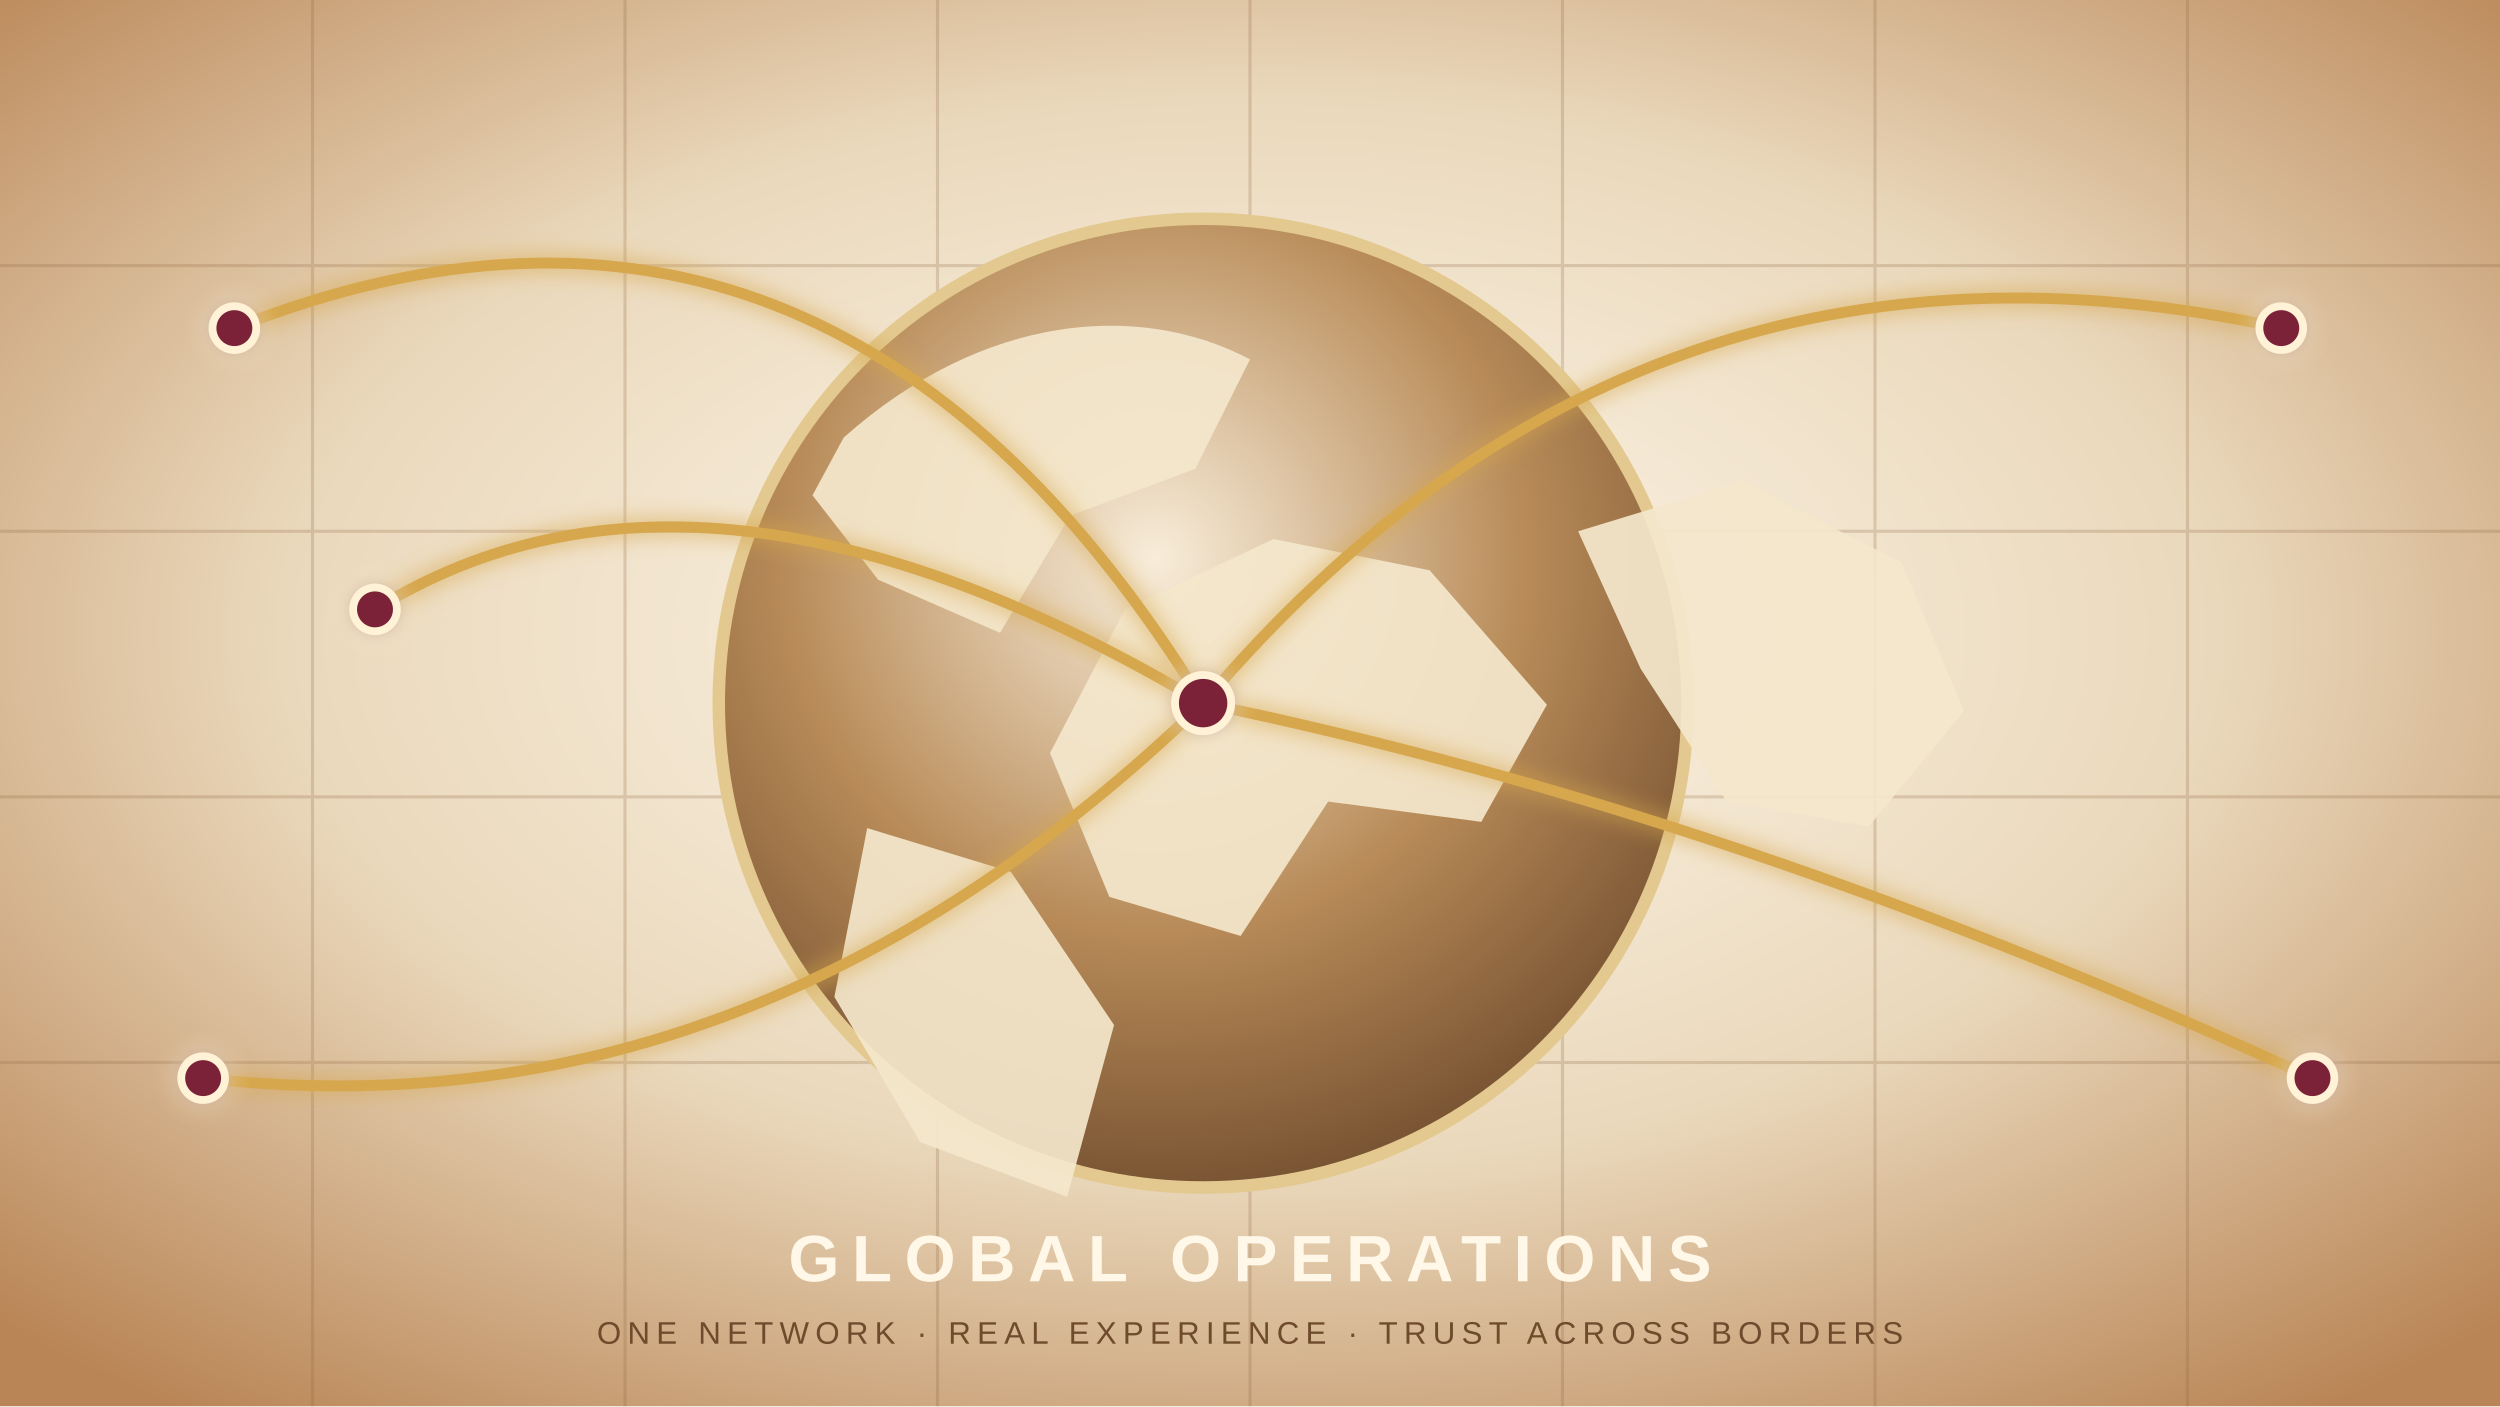
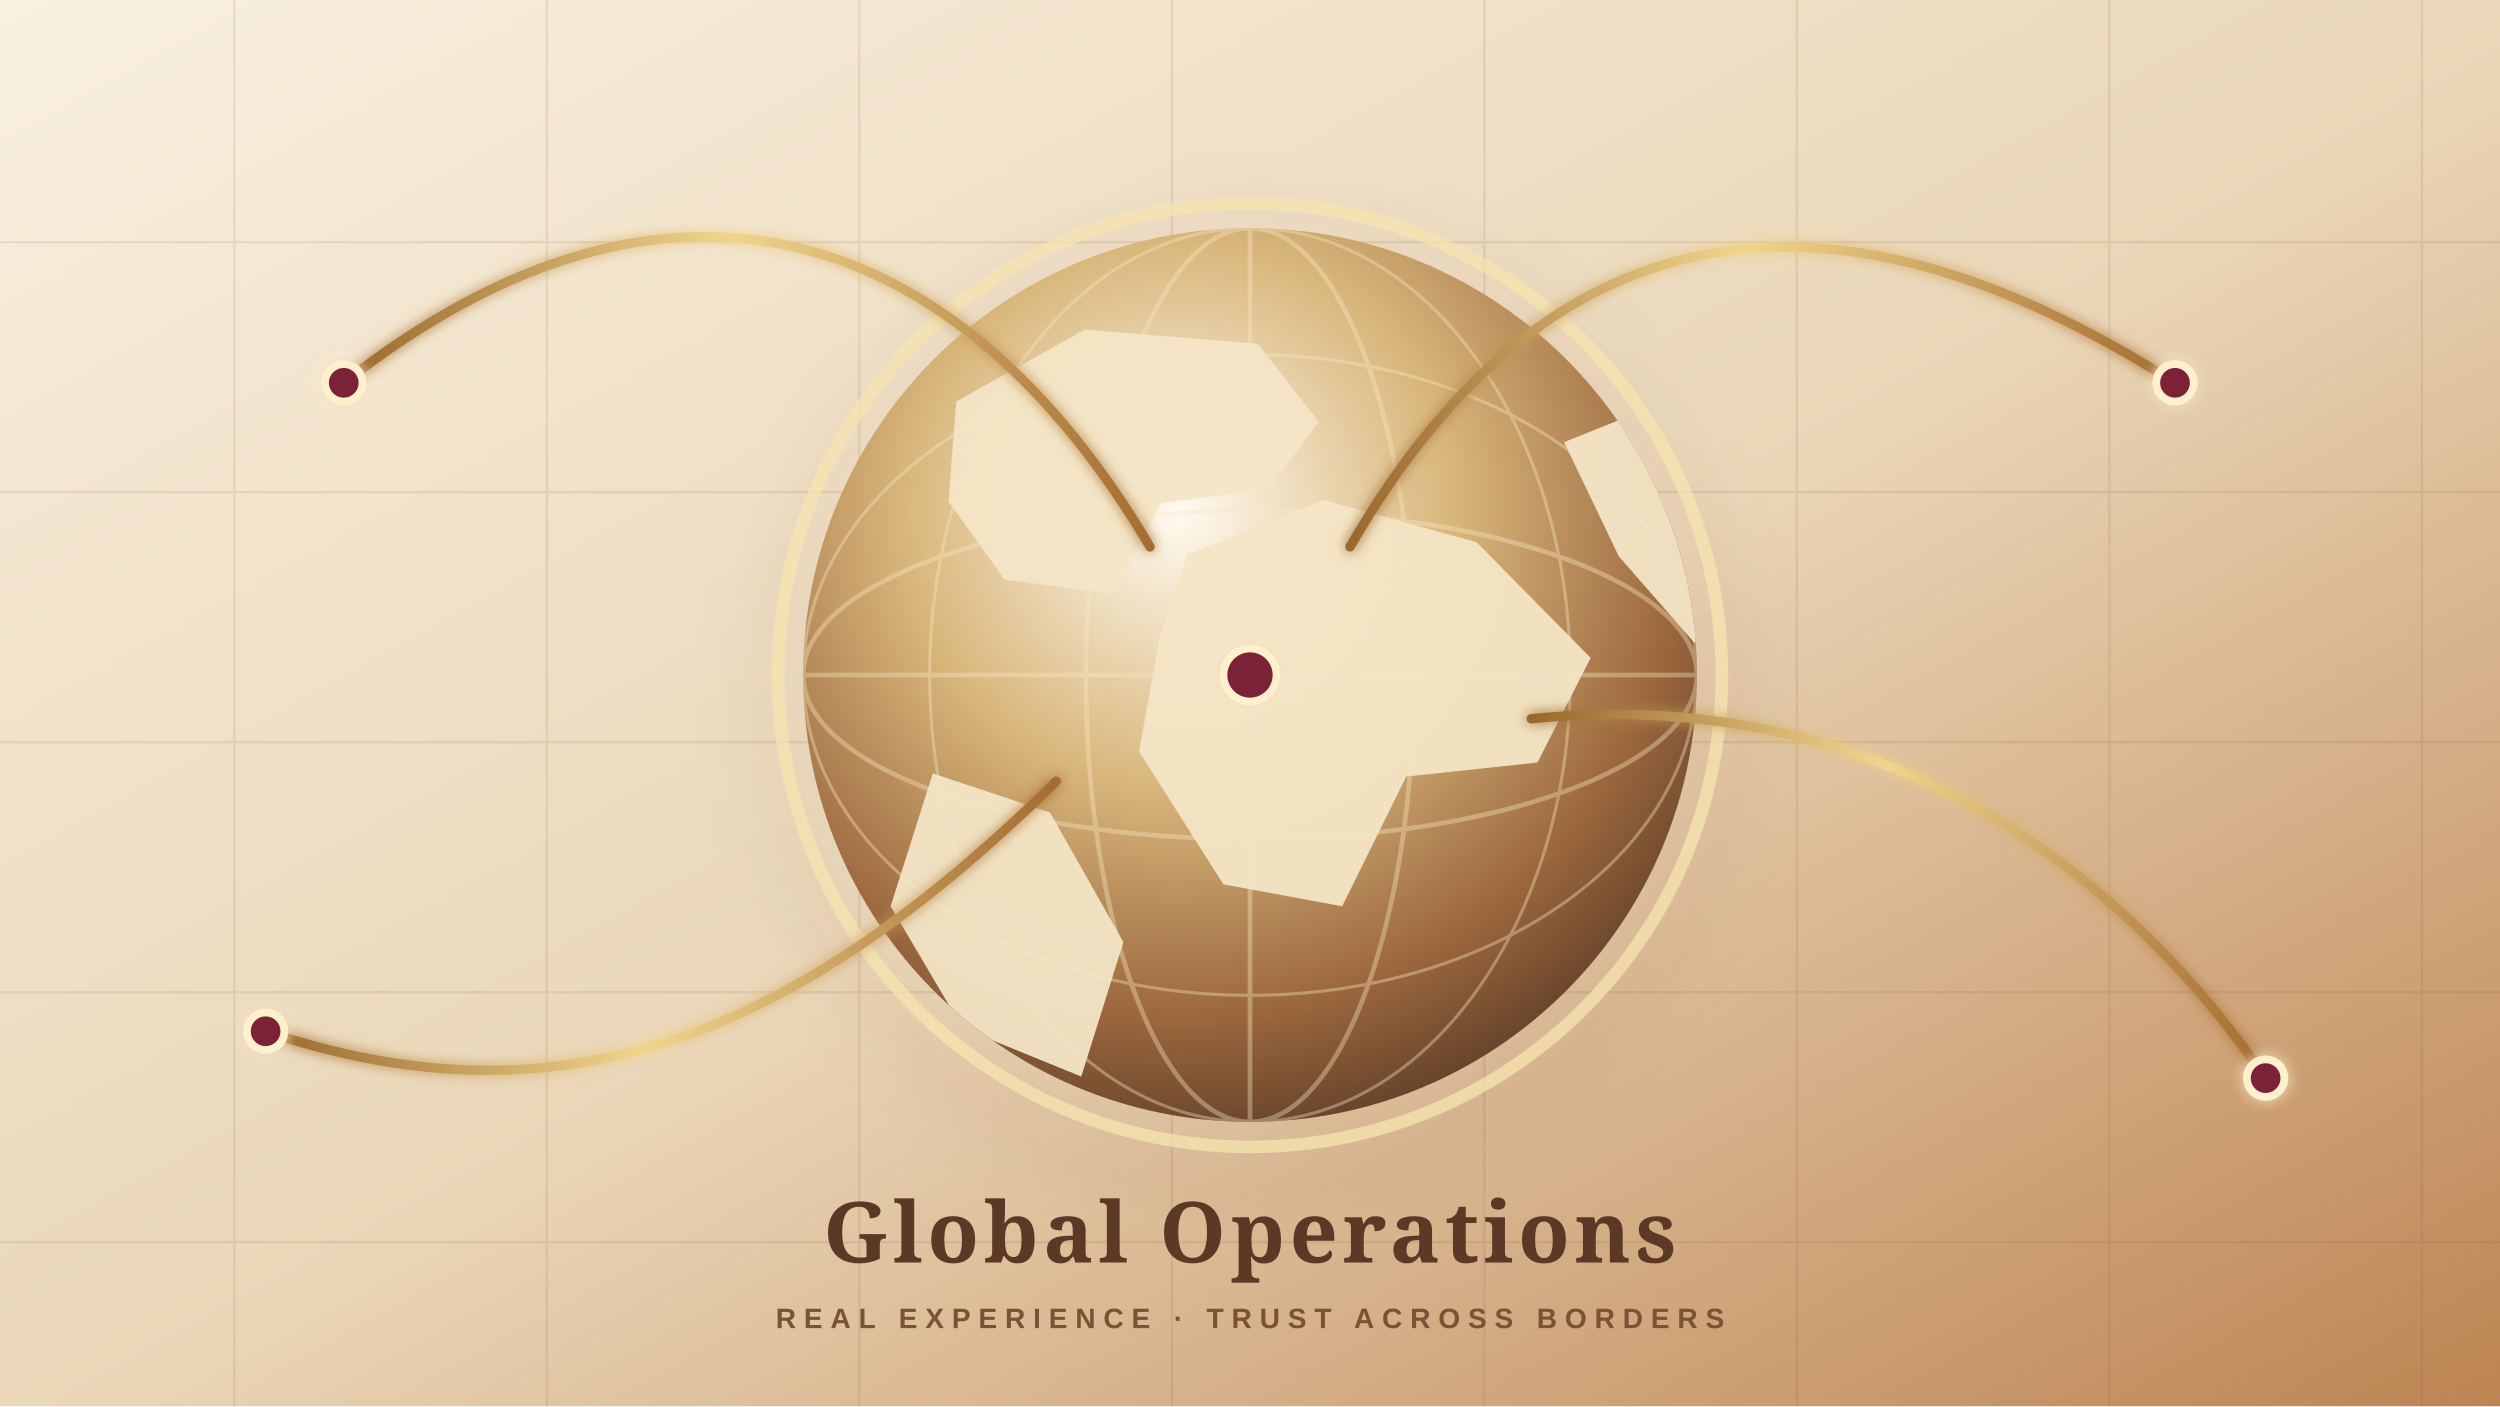
- <svg xmlns="http://www.w3.org/2000/svg" viewBox="0 0 1600 900">
+ <svg xmlns="http://www.w3.org/2000/svg" viewBox="0 0 1600 900" role="img" aria-label="Elegant CMT global operations network">
  <defs>
-     <radialGradient id="bg" cx="50%" cy="45%" r="70%">
-       <stop offset="0" stop-color="#fff9ee" />
-       <stop offset=".55" stop-color="#ead8bb" />
-       <stop offset="1" stop-color="#b98556" />
+     <linearGradient id="bg" x1="0" y1="0" x2="1" y2="1">
+       <stop stop-color="#f9f0df" />
+       <stop offset=".52" stop-color="#ead6b7" />
+       <stop offset="1" stop-color="#bd8452" />
+     </linearGradient>
+     <radialGradient id="orb" cx="42%" cy="32%" r="72%">
+       <stop stop-color="#fffaf0" />
+       <stop offset=".42" stop-color="#d9b77c" />
+       <stop offset=".78" stop-color="#9b673d" />
+       <stop offset="1" stop-color="#5f3e28" />
    </radialGradient>
-     <radialGradient id="earth" cx="45%" cy="35%" r="70%">
-       <stop offset="0" stop-color="#f8edda" />
-       <stop offset=".55" stop-color="#b88b58" />
-       <stop offset="1" stop-color="#6f4b2d" />
-     </radialGradient>
+     <linearGradient id="gold" x1="0" y1="0" x2="1" y2="0">
+       <stop stop-color="#9a672d" />
+       <stop offset=".48" stop-color="#f1d58d" />
+       <stop offset="1" stop-color="#a46c30" />
+     </linearGradient>
+     <filter id="shadow">
+       <feDropShadow dx="0" dy="18" stdDeviation="22" flood-color="#4b2d1a" flood-opacity=".28" />
+     </filter>
    <filter id="glow">
-       <feGaussianBlur stdDeviation="7" result="b" />
+       <feGaussianBlur stdDeviation="4" result="b" />
      <feMerge>
        <feMergeNode in="b" />
        <feMergeNode in="SourceGraphic" />
      </feMerge>
    </filter>
+     <clipPath id="sphere">
+       <circle cx="800" cy="432" r="286" />
+     </clipPath>
  </defs>
  <rect width="1600" height="900" fill="url(#bg)" />
-   <g opacity=".24" stroke="#8c633e" stroke-width="2">
-     <path d="M0 170H1600M0 340H1600M0 510H1600M0 680H1600" />
-     <path d="M200 0V900M400 0V900M600 0V900M800 0V900M1000 0V900M1200 0V900M1400 0V900" />
+   <g opacity=".12" stroke="#765035" stroke-width="1.5">
+     <path d="M0 155H1600M0 315H1600M0 475H1600M0 635H1600M0 795H1600" />
+     <path d="M150 0V900M350 0V900M550 0V900M750 0V900M950 0V900M1150 0V900M1350 0V900M1550 0V900" />
  </g>
-   <circle cx="770" cy="450" r="310" fill="url(#earth)" stroke="#e3c98f" stroke-width="8" />
-   <g fill="#f4e7cc" opacity=".92">
-     <path d="M540 280c90-80 190-87 260-50l-35 70-80 30-45 75-78-34-42-54z" />
-     <path d="M720 390l95-45 100 20 75 86-42 75-98-13-56 86-84-25-38-92z" />
-     <path d="M1010 340l105-32 102 52 40 95-61 74-91-16-55-85z" />
-     <path d="M555 530l92 28 66 98-30 110-94-35-55-93z" />
+   <circle cx="800" cy="432" r="302" fill="none" stroke="#f6e3ad" stroke-width="8" opacity=".75" filter="url(#shadow)" />
+   <circle cx="800" cy="432" r="286" fill="url(#orb)" />
+   <g clip-path="url(#sphere)" fill="none" stroke="#f6e7c3" opacity=".38">
+     <ellipse cx="800" cy="432" rx="286" ry="105" stroke-width="3" />
+     <ellipse cx="800" cy="432" rx="286" ry="205" stroke-width="2" />
+     <ellipse cx="800" cy="432" rx="105" ry="286" stroke-width="3" />
+     <ellipse cx="800" cy="432" rx="205" ry="286" stroke-width="2" />
+     <path d="M514 432H1086" stroke-width="3" />
+     <path d="M800 146V718" stroke-width="3" />
  </g>
-   <g fill="none" stroke="#d6a74e" stroke-width="7" stroke-linecap="round" filter="url(#glow)">
-     <path d="M150 210Q530 60 770 450" />
-     <path d="M770 450Q1050 120 1460 210" />
-     <path d="M770 450Q1110 520 1480 690" />
-     <path d="M770 450Q480 730 130 690" />
-     <path d="M770 450Q450 260 240 390" />
+   <g clip-path="url(#sphere)" fill="#f4e6c7" opacity=".94">
+     <path d="M612 257l82-46 111 9 39 50-32 43-69 9-30 58-70-9-36-50z" />
+     <path d="M760 355l87-35 98 27 73 74-34 67-84 9-41 83-76-14-54-85 13-72z" />
+     <path d="M1001 283l72-29 83 34 37 69-35 56-74-2-48-55z" />
+     <path d="M597 495l75 25 47 83-27 86-76-31-46-78z" />
  </g>
-   <g fill="#7b2438" stroke="#fff2d7" stroke-width="5" filter="url(#glow)">
-     <circle cx="150" cy="210" r="14" />
-     <circle cx="1460" cy="210" r="14" />
-     <circle cx="1480" cy="690" r="14" />
-     <circle cx="130" cy="690" r="14" />
-     <circle cx="240" cy="390" r="14" />
-     <circle cx="770" cy="450" r="18" />
+   <g fill="none" stroke="url(#gold)" stroke-width="6" stroke-linecap="round" filter="url(#glow)">
+     <path d="M220 245C430 80 615 145 736 350" />
+     <path d="M864 350C995 123 1180 110 1392 245" />
+     <path d="M980 460C1198 438 1355 552 1450 690" />
+     <path d="M676 500C510 663 360 724 170 660" />
  </g>
-   <g fill="#fff7e7" font-family="Montserrat,Arial" text-anchor="middle">
-     <text x="800" y="820" font-size="42" font-weight="600" letter-spacing="8">GLOBAL OPERATIONS</text>
-     <text x="800" y="860" font-size="20" letter-spacing="4" fill="#6f4b2d">ONE NETWORK · REAL EXPERIENCE · TRUST ACROSS BORDERS</text>
+   <g fill="#7b2438" stroke="#fff0cd" stroke-width="5" filter="url(#glow)">
+     <circle cx="220" cy="245" r="12" />
+     <circle cx="1392" cy="245" r="12" />
+     <circle cx="1450" cy="690" r="12" />
+     <circle cx="170" cy="660" r="12" />
+     <circle cx="800" cy="432" r="17" />
+   </g>
+   <g text-anchor="middle" font-family="Cormorant Garamond, Georgia, serif" fill="#5c3926">
+     <text x="800" y="808" font-size="54" font-weight="700" letter-spacing="3">Global Operations</text>
+   </g>
+   <g text-anchor="middle" font-family="Montserrat, Arial, sans-serif" fill="#7a5234">
+     <text x="800" y="850" font-size="18" font-weight="600" letter-spacing="5">REAL EXPERIENCE · TRUST ACROSS BORDERS</text>
  </g>
</svg>
